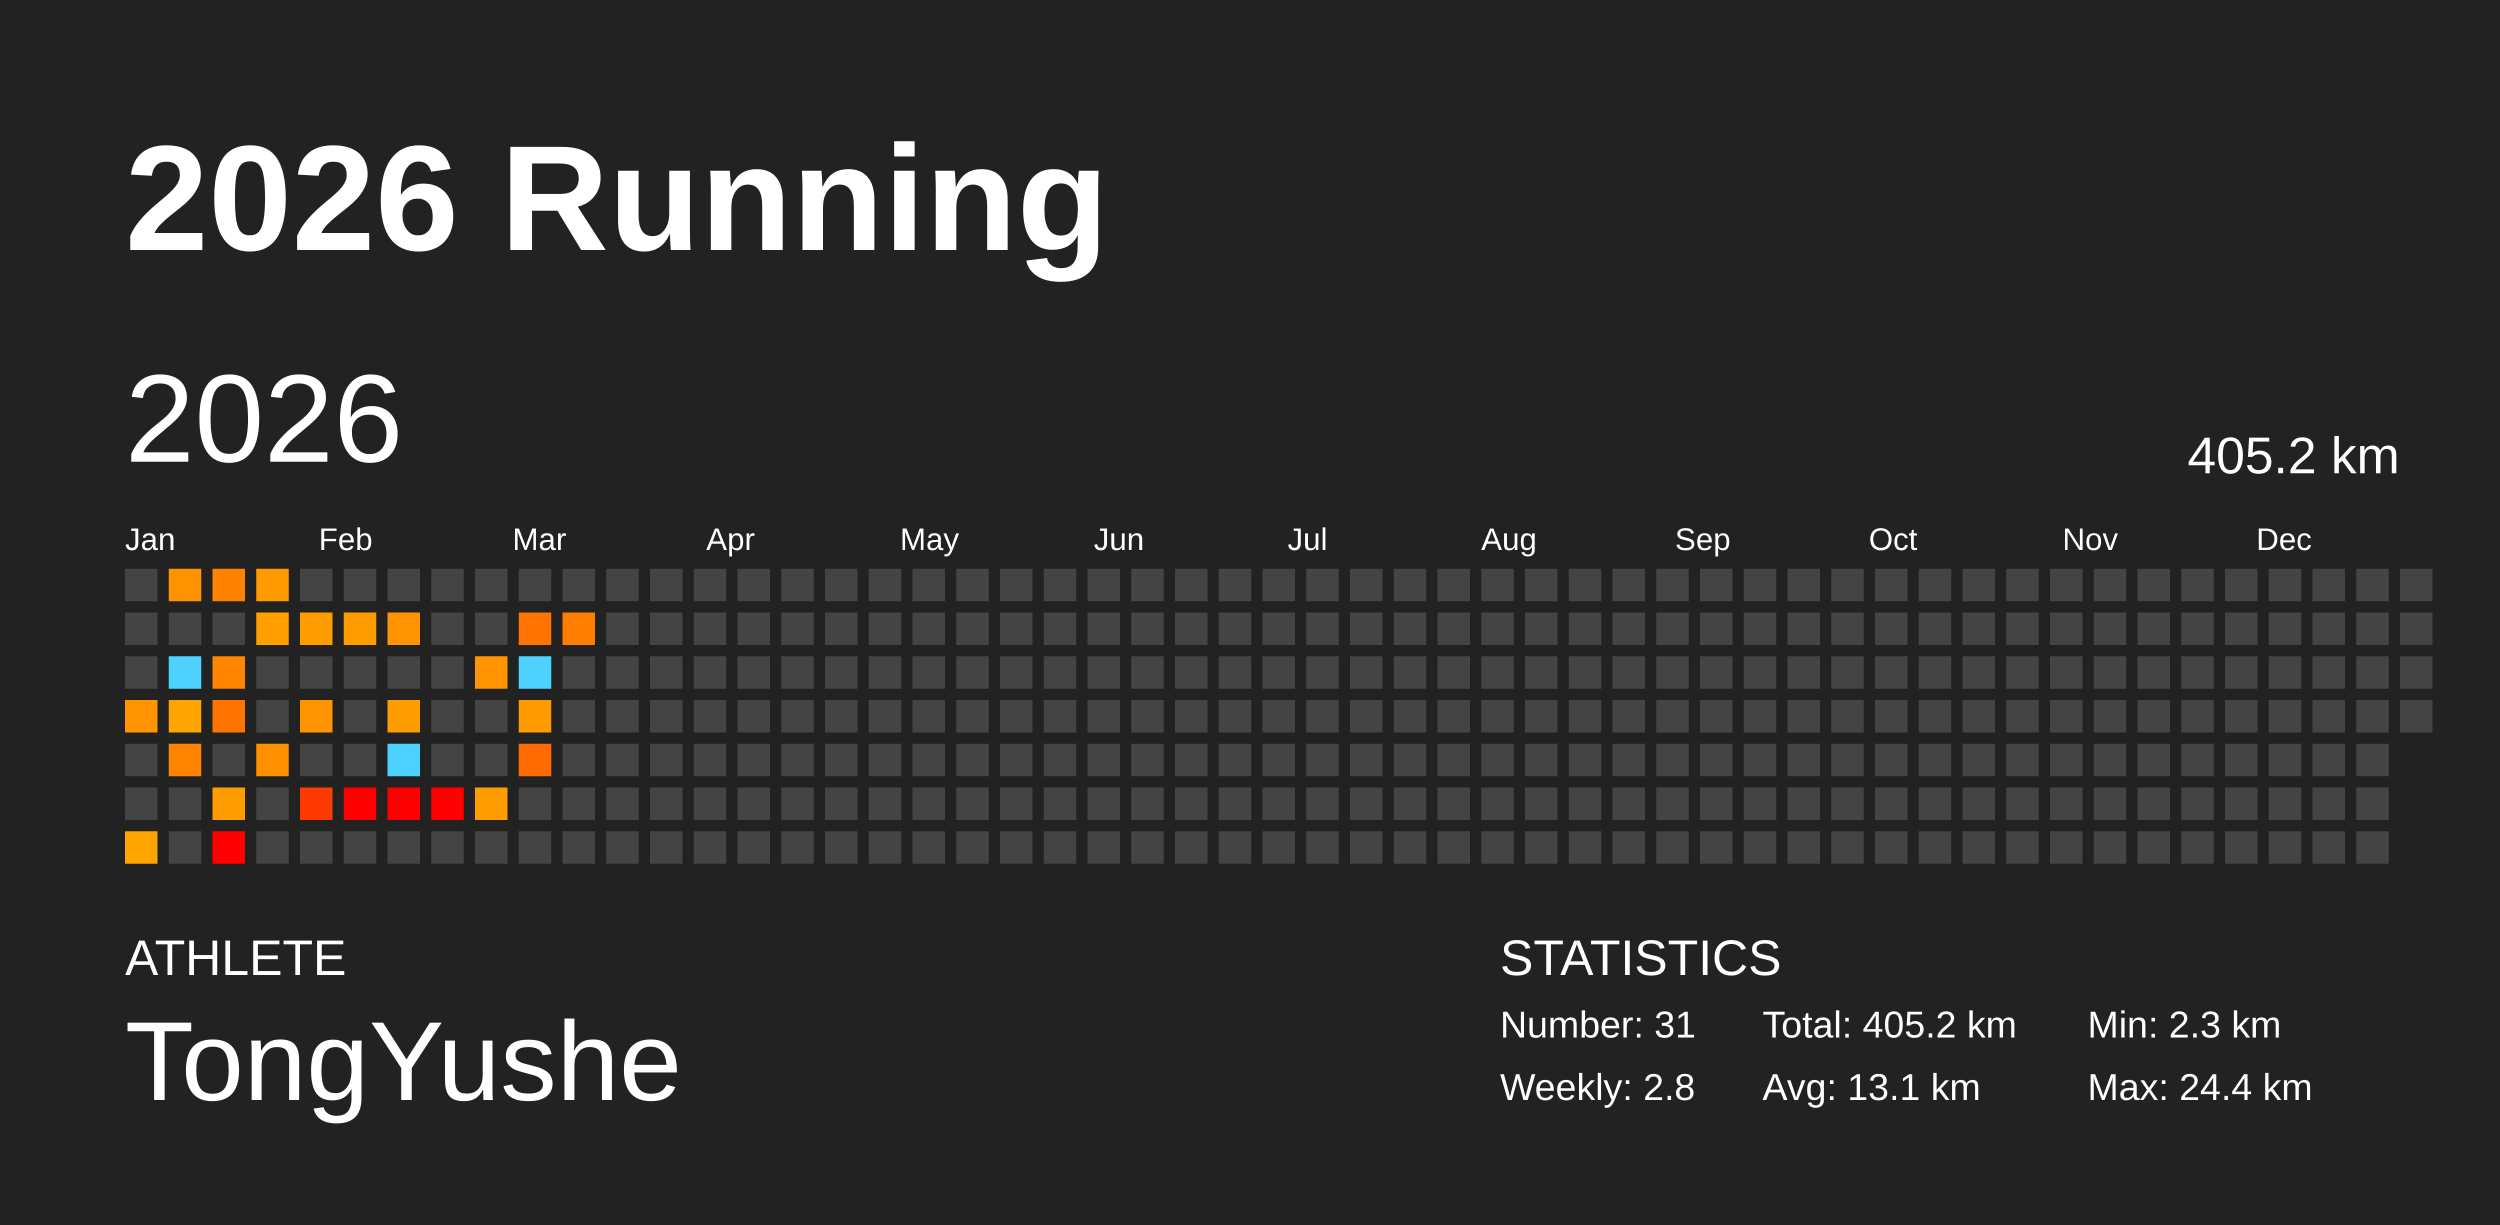
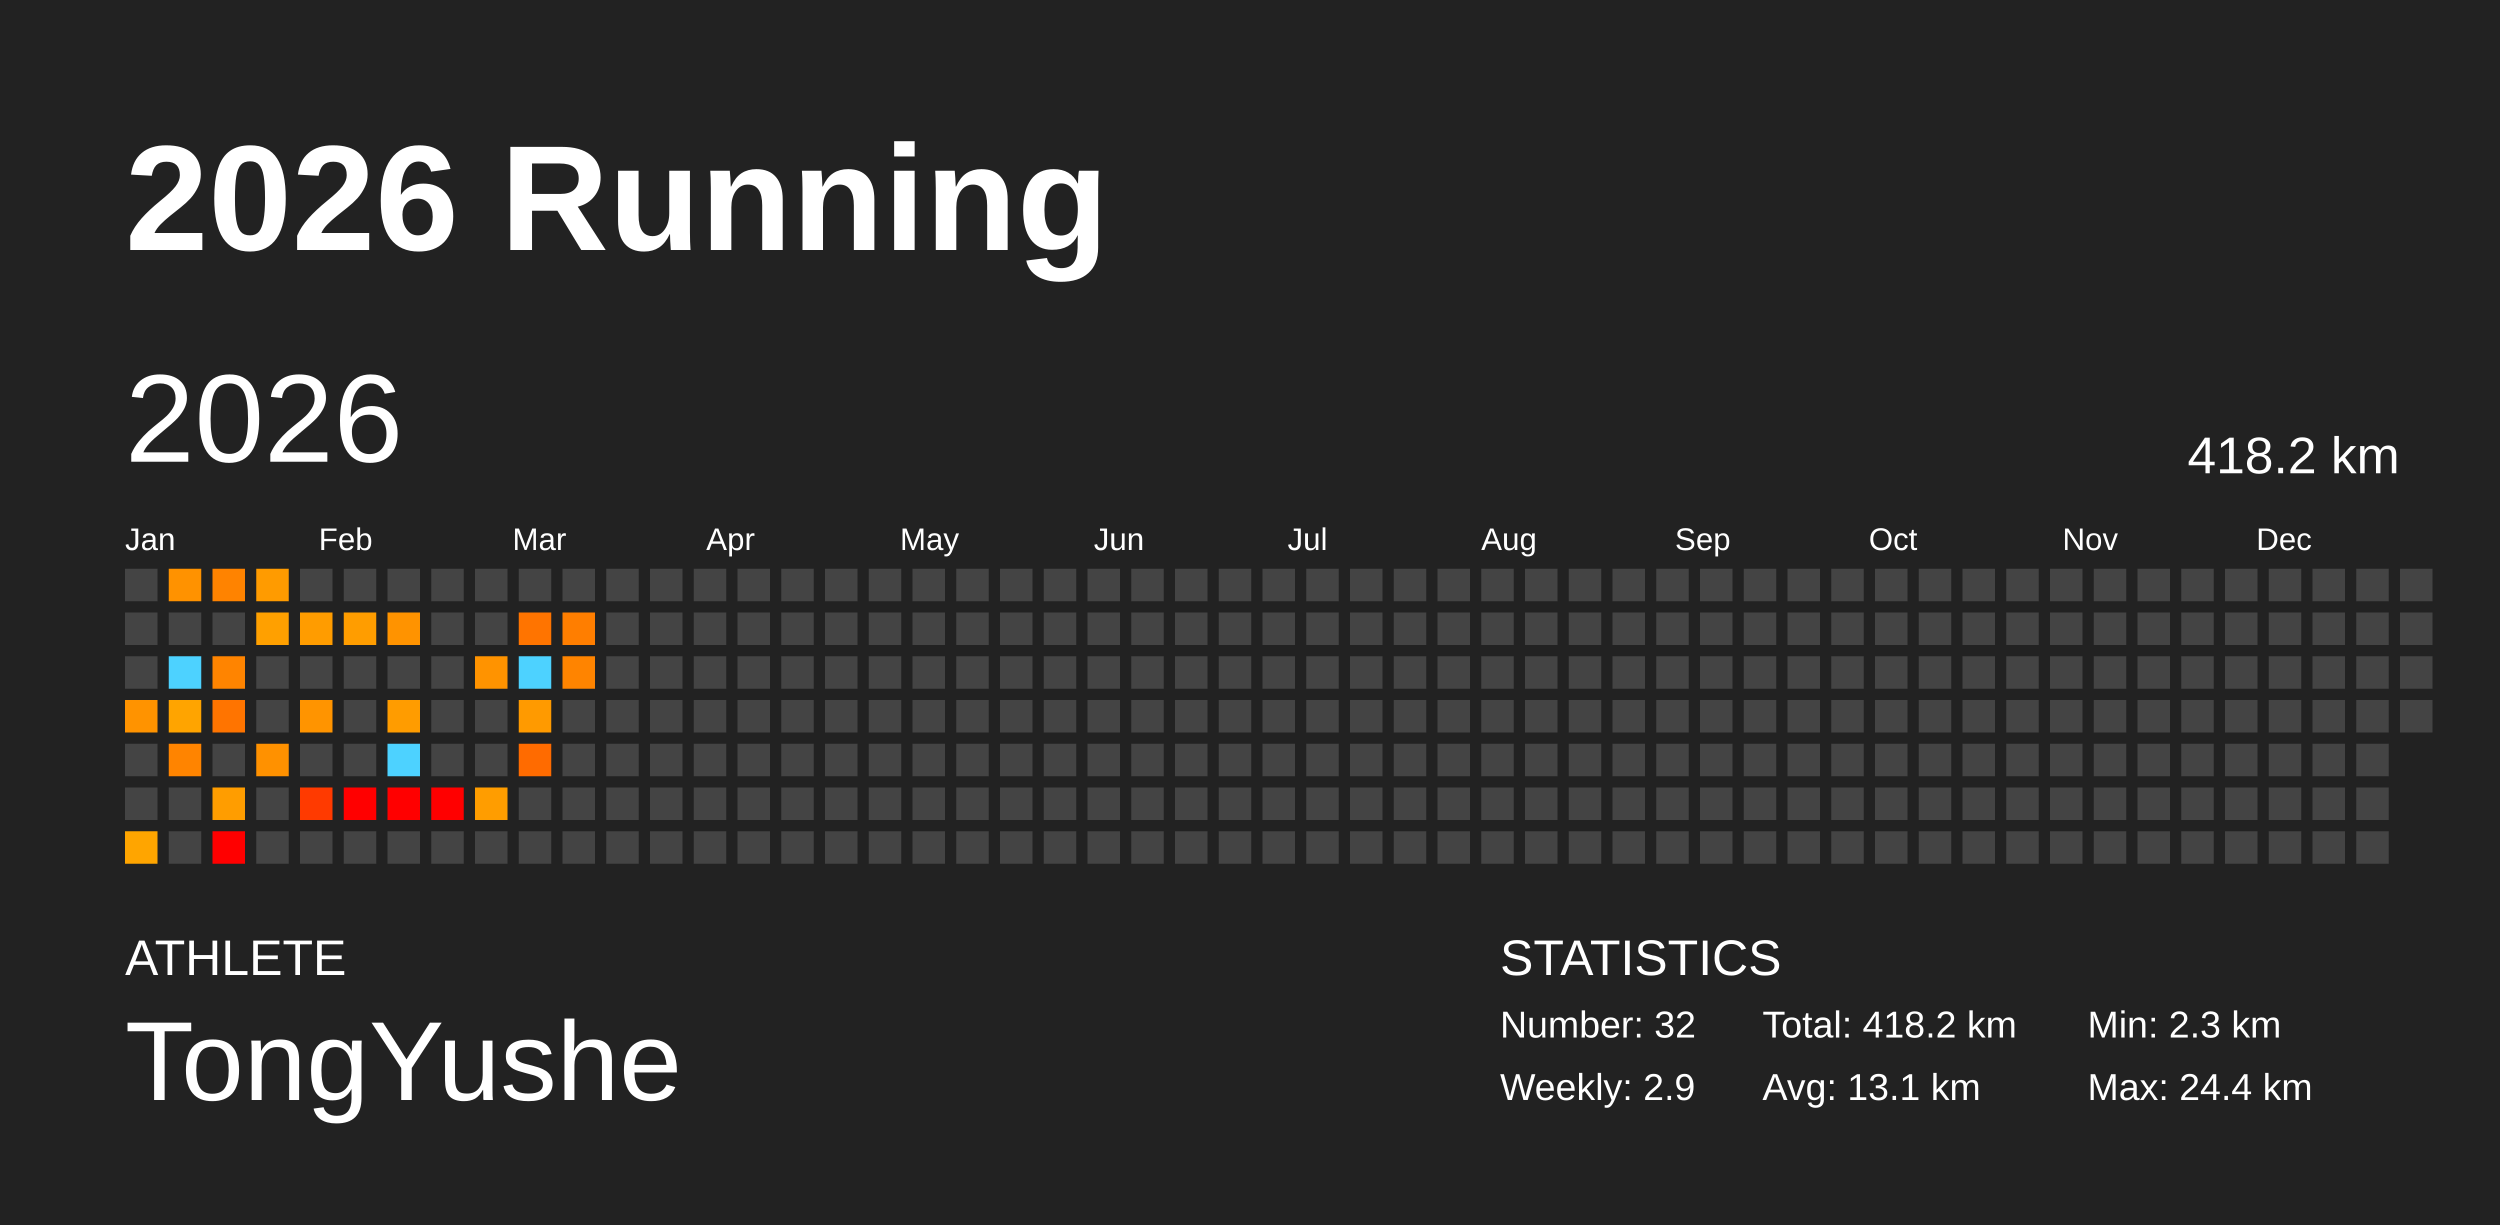
<svg xmlns="http://www.w3.org/2000/svg" baseProfile="full" height="98mm" version="1.1" viewBox="0,0,200,98" width="200mm">
  <defs />
  <rect fill="#222222" height="98" width="200" x="0" y="0" />
  <text fill="#FFFFFF" style="font-size:12px; font-family:Arial; font-weight:bold;" x="10" y="20">2026 Running</text>
  <text fill="#FFFFFF" style="font-size:4px; font-family:Arial" x="10" y="78">ATHLETE</text>
  <text fill="#FFFFFF" style="font-size:9px; font-family:Arial" x="10" y="88">TongYushe</text>
  <text fill="#FFFFFF" style="font-size:4px; font-family:Arial" x="120" y="78">STATISTICS</text>
-   <text fill="#FFFFFF" style="font-size:3px; font-family:Arial" x="120" y="83">Number: 31</text>
-   <text fill="#FFFFFF" style="font-size:3px; font-family:Arial" x="120" y="88">Weekly: 2.8</text>
-   <text fill="#FFFFFF" style="font-size:3px; font-family:Arial" x="141" y="83">Total: 405.2 km</text>
+   <text fill="#FFFFFF" style="font-size:3px; font-family:Arial" x="120" y="83">Number: 32</text>
+   <text fill="#FFFFFF" style="font-size:3px; font-family:Arial" x="120" y="88">Weekly: 2.9</text>
+   <text fill="#FFFFFF" style="font-size:3px; font-family:Arial" x="141" y="83">Total: 418.2 km</text>
  <text fill="#FFFFFF" style="font-size:3px; font-family:Arial" x="141" y="88">Avg: 13.1 km</text>
  <text fill="#FFFFFF" style="font-size:3px; font-family:Arial" x="167" y="83">Min: 2.3 km</text>
  <text fill="#FFFFFF" style="font-size:3px; font-family:Arial" x="167" y="88">Max: 24.4 km</text>
  <text dominant-baseline="hanging" fill="#FFFFFF" style="font-size:10.0px; font-family:Arial;" x="10" y="30">2026</text>
-   <text dominant-baseline="hanging" fill="#FFFFFF" style="font-size:4.125px; font-family:Arial;" x="175" y="35">405.2 km</text>
+   <text dominant-baseline="hanging" fill="#FFFFFF" style="font-size:4.125px; font-family:Arial;" x="175" y="35">418.2 km</text>
  <text fill="#FFFFFF" style="font-size:2.5px; font-family:Arial" x="10.0" y="44">Jan</text>
  <text fill="#FFFFFF" style="font-size:2.5px; font-family:Arial" x="25.5" y="44">Feb</text>
  <text fill="#FFFFFF" style="font-size:2.5px; font-family:Arial" x="41.0" y="44">Mar</text>
  <text fill="#FFFFFF" style="font-size:2.5px; font-family:Arial" x="56.5" y="44">Apr</text>
  <text fill="#FFFFFF" style="font-size:2.5px; font-family:Arial" x="72.0" y="44">May</text>
  <text fill="#FFFFFF" style="font-size:2.5px; font-family:Arial" x="87.5" y="44">Jun</text>
  <text fill="#FFFFFF" style="font-size:2.5px; font-family:Arial" x="103.0" y="44">Jul</text>
  <text fill="#FFFFFF" style="font-size:2.5px; font-family:Arial" x="118.5" y="44">Aug</text>
  <text fill="#FFFFFF" style="font-size:2.5px; font-family:Arial" x="134.0" y="44">Sep</text>
  <text fill="#FFFFFF" style="font-size:2.5px; font-family:Arial" x="149.5" y="44">Oct</text>
  <text fill="#FFFFFF" style="font-size:2.5px; font-family:Arial" x="165.0" y="44">Nov</text>
  <text fill="#FFFFFF" style="font-size:2.5px; font-family:Arial" x="180.5" y="44">Dec</text>
  <rect fill="#444444" height="2.6" width="2.6" x="10.0" y="45.5" />
  <rect fill="#444444" height="2.6" width="2.6" x="10.0" y="49.0" />
  <rect fill="#444444" height="2.6" width="2.6" x="10.0" y="52.5" />
  <rect fill="#ff9300" height="2.6" width="2.6" x="10.0" y="56.0" />
  <rect fill="#444444" height="2.6" width="2.6" x="10.0" y="59.5" />
  <rect fill="#444444" height="2.6" width="2.6" x="10.0" y="63.0" />
  <rect fill="#ffa500" height="2.6" width="2.6" x="10.0" y="66.5" />
  <rect fill="#ff9200" height="2.6" width="2.6" x="13.5" y="45.5" />
  <rect fill="#444444" height="2.6" width="2.6" x="13.5" y="49.0" />
  <rect fill="#4dd2ff" height="2.6" width="2.6" x="13.5" y="52.5" />
  <rect fill="#ffa400" height="2.6" width="2.6" x="13.5" y="56.0" />
  <rect fill="#ff8400" height="2.6" width="2.6" x="13.5" y="59.5" />
  <rect fill="#444444" height="2.6" width="2.6" x="13.5" y="63.0" />
  <rect fill="#444444" height="2.6" width="2.6" x="13.5" y="66.5" />
  <rect fill="#ff8300" height="2.6" width="2.6" x="17.0" y="45.5" />
  <rect fill="#444444" height="2.6" width="2.6" x="17.0" y="49.0" />
  <rect fill="#ff8400" height="2.6" width="2.6" x="17.0" y="52.5" />
  <rect fill="#ff7400" height="2.6" width="2.6" x="17.0" y="56.0" />
  <rect fill="#444444" height="2.6" width="2.6" x="17.0" y="59.5" />
  <rect fill="#ff9d00" height="2.6" width="2.6" x="17.0" y="63.0" />
  <rect fill="red" height="2.6" width="2.6" x="17.0" y="66.5" />
  <rect fill="#ff9b00" height="2.6" width="2.6" x="20.5" y="45.5" />
  <rect fill="#ffa000" height="2.6" width="2.6" x="20.5" y="49.0" />
  <rect fill="#444444" height="2.6" width="2.6" x="20.5" y="52.5" />
  <rect fill="#444444" height="2.6" width="2.6" x="20.5" y="56.0" />
  <rect fill="#ff9100" height="2.6" width="2.6" x="20.5" y="59.5" />
  <rect fill="#444444" height="2.6" width="2.6" x="20.5" y="63.0" />
  <rect fill="#444444" height="2.6" width="2.6" x="20.5" y="66.5" />
  <rect fill="#444444" height="2.6" width="2.6" x="24.0" y="45.5" />
  <rect fill="#ff9c00" height="2.6" width="2.6" x="24.0" y="49.0" />
  <rect fill="#444444" height="2.6" width="2.6" x="24.0" y="52.5" />
  <rect fill="#ff9400" height="2.6" width="2.6" x="24.0" y="56.0" />
  <rect fill="#444444" height="2.6" width="2.6" x="24.0" y="59.5" />
  <rect fill="#ff3a00" height="2.6" width="2.6" x="24.0" y="63.0" />
  <rect fill="#444444" height="2.6" width="2.6" x="24.0" y="66.5" />
  <rect fill="#444444" height="2.6" width="2.6" x="27.5" y="45.5" />
  <rect fill="#ff9d00" height="2.6" width="2.6" x="27.5" y="49.0" />
  <rect fill="#444444" height="2.6" width="2.6" x="27.5" y="52.5" />
  <rect fill="#444444" height="2.6" width="2.6" x="27.5" y="56.0" />
  <rect fill="#444444" height="2.6" width="2.6" x="27.5" y="59.5" />
  <rect fill="red" height="2.6" width="2.6" x="27.5" y="63.0" />
  <rect fill="#444444" height="2.6" width="2.6" x="27.5" y="66.5" />
  <rect fill="#444444" height="2.6" width="2.6" x="31.0" y="45.5" />
  <rect fill="#ff9300" height="2.6" width="2.6" x="31.0" y="49.0" />
  <rect fill="#444444" height="2.6" width="2.6" x="31.0" y="52.5" />
  <rect fill="#ff9c00" height="2.6" width="2.6" x="31.0" y="56.0" />
  <rect fill="#4dd2ff" height="2.6" width="2.6" x="31.0" y="59.5" />
  <rect fill="red" height="2.6" width="2.6" x="31.0" y="63.0" />
  <rect fill="#444444" height="2.6" width="2.6" x="31.0" y="66.5" />
  <rect fill="#444444" height="2.6" width="2.6" x="34.5" y="45.5" />
  <rect fill="#444444" height="2.6" width="2.6" x="34.5" y="49.0" />
  <rect fill="#444444" height="2.6" width="2.6" x="34.5" y="52.5" />
  <rect fill="#444444" height="2.6" width="2.6" x="34.5" y="56.0" />
  <rect fill="#444444" height="2.6" width="2.6" x="34.5" y="59.5" />
  <rect fill="red" height="2.6" width="2.6" x="34.5" y="63.0" />
  <rect fill="#444444" height="2.6" width="2.6" x="34.5" y="66.5" />
  <rect fill="#444444" height="2.6" width="2.6" x="38.0" y="45.5" />
  <rect fill="#444444" height="2.6" width="2.6" x="38.0" y="49.0" />
  <rect fill="#ff9300" height="2.6" width="2.6" x="38.0" y="52.5" />
  <rect fill="#444444" height="2.6" width="2.6" x="38.0" y="56.0" />
  <rect fill="#444444" height="2.6" width="2.6" x="38.0" y="59.5" />
  <rect fill="#ff9d00" height="2.6" width="2.6" x="38.0" y="63.0" />
  <rect fill="#444444" height="2.6" width="2.6" x="38.0" y="66.5" />
  <rect fill="#444444" height="2.6" width="2.6" x="41.5" y="45.5" />
  <rect fill="#ff7400" height="2.6" width="2.6" x="41.5" y="49.0" />
  <rect fill="#4dd2ff" height="2.6" width="2.6" x="41.5" y="52.5" />
  <rect fill="#ff9a00" height="2.6" width="2.6" x="41.5" y="56.0" />
  <rect fill="#ff6b00" height="2.6" width="2.6" x="41.5" y="59.5" />
  <rect fill="#444444" height="2.6" width="2.6" x="41.5" y="63.0" />
  <rect fill="#444444" height="2.6" width="2.6" x="41.5" y="66.5" />
  <rect fill="#444444" height="2.6" width="2.6" x="45.0" y="45.5" />
  <rect fill="#ff7e00" height="2.6" width="2.6" x="45.0" y="49.0" />
-   <rect fill="#444444" height="2.6" width="2.6" x="45.0" y="52.5" />
+   <rect fill="#ff8400" height="2.6" width="2.6" x="45.0" y="52.5" />
  <rect fill="#444444" height="2.6" width="2.6" x="45.0" y="56.0" />
  <rect fill="#444444" height="2.6" width="2.6" x="45.0" y="59.5" />
  <rect fill="#444444" height="2.6" width="2.6" x="45.0" y="63.0" />
  <rect fill="#444444" height="2.6" width="2.6" x="45.0" y="66.5" />
  <rect fill="#444444" height="2.6" width="2.6" x="48.5" y="45.5" />
  <rect fill="#444444" height="2.6" width="2.6" x="48.5" y="49.0" />
  <rect fill="#444444" height="2.6" width="2.6" x="48.5" y="52.5" />
  <rect fill="#444444" height="2.6" width="2.6" x="48.5" y="56.0" />
  <rect fill="#444444" height="2.6" width="2.6" x="48.5" y="59.5" />
  <rect fill="#444444" height="2.6" width="2.6" x="48.5" y="63.0" />
  <rect fill="#444444" height="2.6" width="2.6" x="48.5" y="66.5" />
  <rect fill="#444444" height="2.6" width="2.6" x="52.0" y="45.5" />
  <rect fill="#444444" height="2.6" width="2.6" x="52.0" y="49.0" />
  <rect fill="#444444" height="2.6" width="2.6" x="52.0" y="52.5" />
  <rect fill="#444444" height="2.6" width="2.6" x="52.0" y="56.0" />
  <rect fill="#444444" height="2.6" width="2.6" x="52.0" y="59.5" />
  <rect fill="#444444" height="2.6" width="2.6" x="52.0" y="63.0" />
  <rect fill="#444444" height="2.6" width="2.6" x="52.0" y="66.5" />
  <rect fill="#444444" height="2.6" width="2.6" x="55.5" y="45.5" />
  <rect fill="#444444" height="2.6" width="2.6" x="55.5" y="49.0" />
  <rect fill="#444444" height="2.6" width="2.6" x="55.5" y="52.5" />
  <rect fill="#444444" height="2.6" width="2.6" x="55.5" y="56.0" />
  <rect fill="#444444" height="2.6" width="2.6" x="55.5" y="59.5" />
  <rect fill="#444444" height="2.6" width="2.6" x="55.5" y="63.0" />
  <rect fill="#444444" height="2.6" width="2.6" x="55.5" y="66.5" />
  <rect fill="#444444" height="2.6" width="2.6" x="59.0" y="45.5" />
  <rect fill="#444444" height="2.6" width="2.6" x="59.0" y="49.0" />
  <rect fill="#444444" height="2.6" width="2.6" x="59.0" y="52.5" />
  <rect fill="#444444" height="2.6" width="2.6" x="59.0" y="56.0" />
  <rect fill="#444444" height="2.6" width="2.6" x="59.0" y="59.5" />
  <rect fill="#444444" height="2.6" width="2.6" x="59.0" y="63.0" />
  <rect fill="#444444" height="2.6" width="2.6" x="59.0" y="66.5" />
  <rect fill="#444444" height="2.6" width="2.6" x="62.5" y="45.5" />
  <rect fill="#444444" height="2.6" width="2.6" x="62.5" y="49.0" />
  <rect fill="#444444" height="2.6" width="2.6" x="62.5" y="52.5" />
  <rect fill="#444444" height="2.6" width="2.6" x="62.5" y="56.0" />
  <rect fill="#444444" height="2.6" width="2.6" x="62.5" y="59.5" />
  <rect fill="#444444" height="2.6" width="2.6" x="62.5" y="63.0" />
  <rect fill="#444444" height="2.6" width="2.6" x="62.5" y="66.5" />
  <rect fill="#444444" height="2.6" width="2.6" x="66.0" y="45.5" />
  <rect fill="#444444" height="2.6" width="2.6" x="66.0" y="49.0" />
  <rect fill="#444444" height="2.6" width="2.6" x="66.0" y="52.5" />
  <rect fill="#444444" height="2.6" width="2.6" x="66.0" y="56.0" />
  <rect fill="#444444" height="2.6" width="2.6" x="66.0" y="59.5" />
  <rect fill="#444444" height="2.6" width="2.6" x="66.0" y="63.0" />
  <rect fill="#444444" height="2.6" width="2.6" x="66.0" y="66.5" />
  <rect fill="#444444" height="2.6" width="2.6" x="69.5" y="45.5" />
  <rect fill="#444444" height="2.6" width="2.6" x="69.5" y="49.0" />
  <rect fill="#444444" height="2.6" width="2.6" x="69.5" y="52.5" />
  <rect fill="#444444" height="2.6" width="2.6" x="69.5" y="56.0" />
  <rect fill="#444444" height="2.6" width="2.6" x="69.5" y="59.5" />
  <rect fill="#444444" height="2.6" width="2.6" x="69.5" y="63.0" />
  <rect fill="#444444" height="2.6" width="2.6" x="69.5" y="66.5" />
  <rect fill="#444444" height="2.6" width="2.6" x="73.0" y="45.5" />
  <rect fill="#444444" height="2.6" width="2.6" x="73.0" y="49.0" />
  <rect fill="#444444" height="2.6" width="2.6" x="73.0" y="52.5" />
  <rect fill="#444444" height="2.6" width="2.6" x="73.0" y="56.0" />
  <rect fill="#444444" height="2.6" width="2.6" x="73.0" y="59.5" />
  <rect fill="#444444" height="2.6" width="2.6" x="73.0" y="63.0" />
  <rect fill="#444444" height="2.6" width="2.6" x="73.0" y="66.5" />
  <rect fill="#444444" height="2.6" width="2.6" x="76.5" y="45.5" />
  <rect fill="#444444" height="2.6" width="2.6" x="76.5" y="49.0" />
  <rect fill="#444444" height="2.6" width="2.6" x="76.5" y="52.5" />
  <rect fill="#444444" height="2.6" width="2.6" x="76.5" y="56.0" />
  <rect fill="#444444" height="2.6" width="2.6" x="76.5" y="59.5" />
  <rect fill="#444444" height="2.6" width="2.6" x="76.5" y="63.0" />
  <rect fill="#444444" height="2.6" width="2.6" x="76.5" y="66.5" />
  <rect fill="#444444" height="2.6" width="2.6" x="80.0" y="45.5" />
  <rect fill="#444444" height="2.6" width="2.6" x="80.0" y="49.0" />
  <rect fill="#444444" height="2.6" width="2.6" x="80.0" y="52.5" />
  <rect fill="#444444" height="2.6" width="2.6" x="80.0" y="56.0" />
  <rect fill="#444444" height="2.6" width="2.6" x="80.0" y="59.5" />
  <rect fill="#444444" height="2.6" width="2.6" x="80.0" y="63.0" />
  <rect fill="#444444" height="2.6" width="2.6" x="80.0" y="66.5" />
  <rect fill="#444444" height="2.6" width="2.6" x="83.5" y="45.5" />
  <rect fill="#444444" height="2.6" width="2.6" x="83.5" y="49.0" />
  <rect fill="#444444" height="2.6" width="2.6" x="83.5" y="52.5" />
  <rect fill="#444444" height="2.6" width="2.6" x="83.5" y="56.0" />
  <rect fill="#444444" height="2.6" width="2.6" x="83.5" y="59.5" />
  <rect fill="#444444" height="2.6" width="2.6" x="83.5" y="63.0" />
  <rect fill="#444444" height="2.6" width="2.6" x="83.5" y="66.5" />
  <rect fill="#444444" height="2.6" width="2.6" x="87.0" y="45.5" />
  <rect fill="#444444" height="2.6" width="2.6" x="87.0" y="49.0" />
  <rect fill="#444444" height="2.6" width="2.6" x="87.0" y="52.5" />
  <rect fill="#444444" height="2.6" width="2.6" x="87.0" y="56.0" />
  <rect fill="#444444" height="2.6" width="2.6" x="87.0" y="59.5" />
  <rect fill="#444444" height="2.6" width="2.6" x="87.0" y="63.0" />
  <rect fill="#444444" height="2.6" width="2.6" x="87.0" y="66.5" />
  <rect fill="#444444" height="2.6" width="2.6" x="90.5" y="45.5" />
  <rect fill="#444444" height="2.6" width="2.6" x="90.5" y="49.0" />
  <rect fill="#444444" height="2.6" width="2.6" x="90.5" y="52.5" />
  <rect fill="#444444" height="2.6" width="2.6" x="90.5" y="56.0" />
  <rect fill="#444444" height="2.6" width="2.6" x="90.5" y="59.5" />
  <rect fill="#444444" height="2.6" width="2.6" x="90.5" y="63.0" />
  <rect fill="#444444" height="2.6" width="2.6" x="90.5" y="66.5" />
  <rect fill="#444444" height="2.6" width="2.6" x="94.0" y="45.5" />
  <rect fill="#444444" height="2.6" width="2.6" x="94.0" y="49.0" />
  <rect fill="#444444" height="2.6" width="2.6" x="94.0" y="52.5" />
  <rect fill="#444444" height="2.6" width="2.6" x="94.0" y="56.0" />
  <rect fill="#444444" height="2.6" width="2.6" x="94.0" y="59.5" />
  <rect fill="#444444" height="2.6" width="2.6" x="94.0" y="63.0" />
  <rect fill="#444444" height="2.6" width="2.6" x="94.0" y="66.5" />
  <rect fill="#444444" height="2.6" width="2.6" x="97.5" y="45.5" />
  <rect fill="#444444" height="2.6" width="2.6" x="97.5" y="49.0" />
  <rect fill="#444444" height="2.6" width="2.6" x="97.5" y="52.5" />
  <rect fill="#444444" height="2.6" width="2.6" x="97.5" y="56.0" />
  <rect fill="#444444" height="2.6" width="2.6" x="97.5" y="59.5" />
  <rect fill="#444444" height="2.6" width="2.6" x="97.5" y="63.0" />
  <rect fill="#444444" height="2.6" width="2.6" x="97.5" y="66.5" />
  <rect fill="#444444" height="2.6" width="2.6" x="101.0" y="45.5" />
  <rect fill="#444444" height="2.6" width="2.6" x="101.0" y="49.0" />
  <rect fill="#444444" height="2.6" width="2.6" x="101.0" y="52.5" />
  <rect fill="#444444" height="2.6" width="2.6" x="101.0" y="56.0" />
  <rect fill="#444444" height="2.6" width="2.6" x="101.0" y="59.5" />
  <rect fill="#444444" height="2.6" width="2.6" x="101.0" y="63.0" />
  <rect fill="#444444" height="2.6" width="2.6" x="101.0" y="66.5" />
  <rect fill="#444444" height="2.6" width="2.6" x="104.5" y="45.5" />
  <rect fill="#444444" height="2.6" width="2.6" x="104.5" y="49.0" />
  <rect fill="#444444" height="2.6" width="2.6" x="104.5" y="52.5" />
  <rect fill="#444444" height="2.6" width="2.6" x="104.5" y="56.0" />
  <rect fill="#444444" height="2.6" width="2.6" x="104.5" y="59.5" />
  <rect fill="#444444" height="2.6" width="2.6" x="104.5" y="63.0" />
  <rect fill="#444444" height="2.6" width="2.6" x="104.5" y="66.5" />
  <rect fill="#444444" height="2.6" width="2.6" x="108.0" y="45.5" />
  <rect fill="#444444" height="2.6" width="2.6" x="108.0" y="49.0" />
  <rect fill="#444444" height="2.6" width="2.6" x="108.0" y="52.5" />
  <rect fill="#444444" height="2.6" width="2.6" x="108.0" y="56.0" />
  <rect fill="#444444" height="2.6" width="2.6" x="108.0" y="59.5" />
  <rect fill="#444444" height="2.6" width="2.6" x="108.0" y="63.0" />
  <rect fill="#444444" height="2.6" width="2.6" x="108.0" y="66.5" />
  <rect fill="#444444" height="2.6" width="2.6" x="111.5" y="45.5" />
  <rect fill="#444444" height="2.6" width="2.6" x="111.5" y="49.0" />
  <rect fill="#444444" height="2.6" width="2.6" x="111.5" y="52.5" />
  <rect fill="#444444" height="2.6" width="2.6" x="111.5" y="56.0" />
  <rect fill="#444444" height="2.6" width="2.6" x="111.5" y="59.5" />
  <rect fill="#444444" height="2.6" width="2.6" x="111.5" y="63.0" />
  <rect fill="#444444" height="2.6" width="2.6" x="111.5" y="66.5" />
  <rect fill="#444444" height="2.6" width="2.6" x="115.0" y="45.5" />
  <rect fill="#444444" height="2.6" width="2.6" x="115.0" y="49.0" />
  <rect fill="#444444" height="2.6" width="2.6" x="115.0" y="52.5" />
  <rect fill="#444444" height="2.6" width="2.6" x="115.0" y="56.0" />
  <rect fill="#444444" height="2.6" width="2.6" x="115.0" y="59.5" />
  <rect fill="#444444" height="2.6" width="2.6" x="115.0" y="63.0" />
  <rect fill="#444444" height="2.6" width="2.6" x="115.0" y="66.5" />
  <rect fill="#444444" height="2.6" width="2.6" x="118.5" y="45.5" />
  <rect fill="#444444" height="2.6" width="2.6" x="118.5" y="49.0" />
  <rect fill="#444444" height="2.6" width="2.6" x="118.5" y="52.5" />
  <rect fill="#444444" height="2.6" width="2.6" x="118.5" y="56.0" />
  <rect fill="#444444" height="2.6" width="2.6" x="118.5" y="59.5" />
  <rect fill="#444444" height="2.6" width="2.6" x="118.5" y="63.0" />
  <rect fill="#444444" height="2.6" width="2.6" x="118.5" y="66.5" />
  <rect fill="#444444" height="2.6" width="2.6" x="122.0" y="45.5" />
  <rect fill="#444444" height="2.6" width="2.6" x="122.0" y="49.0" />
  <rect fill="#444444" height="2.6" width="2.6" x="122.0" y="52.5" />
  <rect fill="#444444" height="2.6" width="2.6" x="122.0" y="56.0" />
  <rect fill="#444444" height="2.6" width="2.6" x="122.0" y="59.5" />
  <rect fill="#444444" height="2.6" width="2.6" x="122.0" y="63.0" />
  <rect fill="#444444" height="2.6" width="2.6" x="122.0" y="66.5" />
  <rect fill="#444444" height="2.6" width="2.6" x="125.5" y="45.5" />
  <rect fill="#444444" height="2.6" width="2.6" x="125.5" y="49.0" />
  <rect fill="#444444" height="2.6" width="2.6" x="125.5" y="52.5" />
  <rect fill="#444444" height="2.6" width="2.6" x="125.5" y="56.0" />
  <rect fill="#444444" height="2.6" width="2.6" x="125.5" y="59.5" />
  <rect fill="#444444" height="2.6" width="2.6" x="125.5" y="63.0" />
  <rect fill="#444444" height="2.6" width="2.6" x="125.5" y="66.5" />
  <rect fill="#444444" height="2.6" width="2.6" x="129.0" y="45.5" />
  <rect fill="#444444" height="2.6" width="2.6" x="129.0" y="49.0" />
  <rect fill="#444444" height="2.6" width="2.6" x="129.0" y="52.5" />
  <rect fill="#444444" height="2.6" width="2.6" x="129.0" y="56.0" />
  <rect fill="#444444" height="2.6" width="2.6" x="129.0" y="59.5" />
  <rect fill="#444444" height="2.6" width="2.6" x="129.0" y="63.0" />
  <rect fill="#444444" height="2.6" width="2.6" x="129.0" y="66.5" />
  <rect fill="#444444" height="2.6" width="2.6" x="132.5" y="45.5" />
  <rect fill="#444444" height="2.6" width="2.6" x="132.5" y="49.0" />
  <rect fill="#444444" height="2.6" width="2.6" x="132.5" y="52.5" />
  <rect fill="#444444" height="2.6" width="2.6" x="132.5" y="56.0" />
  <rect fill="#444444" height="2.6" width="2.6" x="132.5" y="59.5" />
  <rect fill="#444444" height="2.6" width="2.6" x="132.5" y="63.0" />
  <rect fill="#444444" height="2.6" width="2.6" x="132.5" y="66.5" />
  <rect fill="#444444" height="2.6" width="2.6" x="136.0" y="45.5" />
  <rect fill="#444444" height="2.6" width="2.6" x="136.0" y="49.0" />
  <rect fill="#444444" height="2.6" width="2.6" x="136.0" y="52.5" />
  <rect fill="#444444" height="2.6" width="2.6" x="136.0" y="56.0" />
  <rect fill="#444444" height="2.6" width="2.6" x="136.0" y="59.5" />
  <rect fill="#444444" height="2.6" width="2.6" x="136.0" y="63.0" />
  <rect fill="#444444" height="2.6" width="2.6" x="136.0" y="66.5" />
  <rect fill="#444444" height="2.6" width="2.6" x="139.5" y="45.5" />
  <rect fill="#444444" height="2.6" width="2.6" x="139.5" y="49.0" />
  <rect fill="#444444" height="2.6" width="2.6" x="139.5" y="52.5" />
  <rect fill="#444444" height="2.6" width="2.6" x="139.5" y="56.0" />
  <rect fill="#444444" height="2.6" width="2.6" x="139.5" y="59.5" />
  <rect fill="#444444" height="2.6" width="2.6" x="139.5" y="63.0" />
  <rect fill="#444444" height="2.6" width="2.6" x="139.5" y="66.5" />
  <rect fill="#444444" height="2.6" width="2.6" x="143.0" y="45.5" />
  <rect fill="#444444" height="2.6" width="2.6" x="143.0" y="49.0" />
  <rect fill="#444444" height="2.6" width="2.6" x="143.0" y="52.5" />
  <rect fill="#444444" height="2.6" width="2.6" x="143.0" y="56.0" />
  <rect fill="#444444" height="2.6" width="2.6" x="143.0" y="59.5" />
  <rect fill="#444444" height="2.6" width="2.6" x="143.0" y="63.0" />
  <rect fill="#444444" height="2.6" width="2.6" x="143.0" y="66.5" />
  <rect fill="#444444" height="2.6" width="2.6" x="146.5" y="45.5" />
  <rect fill="#444444" height="2.6" width="2.6" x="146.5" y="49.0" />
  <rect fill="#444444" height="2.6" width="2.6" x="146.5" y="52.5" />
  <rect fill="#444444" height="2.6" width="2.6" x="146.5" y="56.0" />
  <rect fill="#444444" height="2.6" width="2.6" x="146.5" y="59.5" />
  <rect fill="#444444" height="2.6" width="2.6" x="146.5" y="63.0" />
  <rect fill="#444444" height="2.6" width="2.6" x="146.5" y="66.5" />
  <rect fill="#444444" height="2.6" width="2.6" x="150.0" y="45.5" />
  <rect fill="#444444" height="2.6" width="2.6" x="150.0" y="49.0" />
  <rect fill="#444444" height="2.6" width="2.6" x="150.0" y="52.5" />
  <rect fill="#444444" height="2.6" width="2.6" x="150.0" y="56.0" />
  <rect fill="#444444" height="2.6" width="2.6" x="150.0" y="59.5" />
  <rect fill="#444444" height="2.6" width="2.6" x="150.0" y="63.0" />
  <rect fill="#444444" height="2.6" width="2.6" x="150.0" y="66.5" />
  <rect fill="#444444" height="2.6" width="2.6" x="153.5" y="45.5" />
  <rect fill="#444444" height="2.6" width="2.6" x="153.5" y="49.0" />
  <rect fill="#444444" height="2.6" width="2.6" x="153.5" y="52.5" />
  <rect fill="#444444" height="2.6" width="2.6" x="153.5" y="56.0" />
  <rect fill="#444444" height="2.6" width="2.6" x="153.5" y="59.5" />
  <rect fill="#444444" height="2.6" width="2.6" x="153.5" y="63.0" />
  <rect fill="#444444" height="2.6" width="2.6" x="153.5" y="66.5" />
  <rect fill="#444444" height="2.6" width="2.6" x="157.0" y="45.5" />
  <rect fill="#444444" height="2.6" width="2.6" x="157.0" y="49.0" />
  <rect fill="#444444" height="2.6" width="2.6" x="157.0" y="52.5" />
  <rect fill="#444444" height="2.6" width="2.6" x="157.0" y="56.0" />
  <rect fill="#444444" height="2.6" width="2.6" x="157.0" y="59.5" />
  <rect fill="#444444" height="2.6" width="2.6" x="157.0" y="63.0" />
  <rect fill="#444444" height="2.6" width="2.6" x="157.0" y="66.5" />
  <rect fill="#444444" height="2.6" width="2.6" x="160.5" y="45.5" />
  <rect fill="#444444" height="2.6" width="2.6" x="160.5" y="49.0" />
  <rect fill="#444444" height="2.6" width="2.6" x="160.5" y="52.5" />
  <rect fill="#444444" height="2.6" width="2.6" x="160.5" y="56.0" />
  <rect fill="#444444" height="2.6" width="2.6" x="160.5" y="59.5" />
  <rect fill="#444444" height="2.6" width="2.6" x="160.5" y="63.0" />
  <rect fill="#444444" height="2.6" width="2.6" x="160.5" y="66.5" />
  <rect fill="#444444" height="2.6" width="2.6" x="164.0" y="45.5" />
  <rect fill="#444444" height="2.6" width="2.6" x="164.0" y="49.0" />
  <rect fill="#444444" height="2.6" width="2.6" x="164.0" y="52.5" />
  <rect fill="#444444" height="2.6" width="2.6" x="164.0" y="56.0" />
  <rect fill="#444444" height="2.6" width="2.6" x="164.0" y="59.5" />
  <rect fill="#444444" height="2.6" width="2.6" x="164.0" y="63.0" />
  <rect fill="#444444" height="2.6" width="2.6" x="164.0" y="66.5" />
  <rect fill="#444444" height="2.6" width="2.6" x="167.5" y="45.5" />
  <rect fill="#444444" height="2.6" width="2.6" x="167.5" y="49.0" />
  <rect fill="#444444" height="2.6" width="2.6" x="167.5" y="52.5" />
  <rect fill="#444444" height="2.6" width="2.6" x="167.5" y="56.0" />
  <rect fill="#444444" height="2.6" width="2.6" x="167.5" y="59.5" />
  <rect fill="#444444" height="2.6" width="2.6" x="167.5" y="63.0" />
  <rect fill="#444444" height="2.6" width="2.6" x="167.5" y="66.5" />
  <rect fill="#444444" height="2.6" width="2.6" x="171.0" y="45.5" />
  <rect fill="#444444" height="2.6" width="2.6" x="171.0" y="49.0" />
  <rect fill="#444444" height="2.6" width="2.6" x="171.0" y="52.5" />
  <rect fill="#444444" height="2.6" width="2.6" x="171.0" y="56.0" />
  <rect fill="#444444" height="2.6" width="2.6" x="171.0" y="59.5" />
  <rect fill="#444444" height="2.6" width="2.6" x="171.0" y="63.0" />
  <rect fill="#444444" height="2.6" width="2.6" x="171.0" y="66.5" />
  <rect fill="#444444" height="2.6" width="2.6" x="174.5" y="45.5" />
  <rect fill="#444444" height="2.6" width="2.6" x="174.5" y="49.0" />
  <rect fill="#444444" height="2.6" width="2.6" x="174.5" y="52.5" />
  <rect fill="#444444" height="2.6" width="2.6" x="174.5" y="56.0" />
  <rect fill="#444444" height="2.6" width="2.6" x="174.5" y="59.5" />
  <rect fill="#444444" height="2.6" width="2.6" x="174.5" y="63.0" />
  <rect fill="#444444" height="2.6" width="2.6" x="174.5" y="66.5" />
  <rect fill="#444444" height="2.6" width="2.6" x="178.0" y="45.5" />
  <rect fill="#444444" height="2.6" width="2.6" x="178.0" y="49.0" />
  <rect fill="#444444" height="2.6" width="2.6" x="178.0" y="52.5" />
  <rect fill="#444444" height="2.6" width="2.6" x="178.0" y="56.0" />
  <rect fill="#444444" height="2.6" width="2.6" x="178.0" y="59.5" />
  <rect fill="#444444" height="2.6" width="2.6" x="178.0" y="63.0" />
  <rect fill="#444444" height="2.6" width="2.6" x="178.0" y="66.5" />
  <rect fill="#444444" height="2.6" width="2.6" x="181.5" y="45.5" />
  <rect fill="#444444" height="2.6" width="2.6" x="181.5" y="49.0" />
  <rect fill="#444444" height="2.6" width="2.6" x="181.5" y="52.5" />
  <rect fill="#444444" height="2.6" width="2.6" x="181.5" y="56.0" />
  <rect fill="#444444" height="2.6" width="2.6" x="181.5" y="59.5" />
  <rect fill="#444444" height="2.6" width="2.6" x="181.5" y="63.0" />
  <rect fill="#444444" height="2.6" width="2.6" x="181.5" y="66.5" />
  <rect fill="#444444" height="2.6" width="2.6" x="185.0" y="45.5" />
  <rect fill="#444444" height="2.6" width="2.6" x="185.0" y="49.0" />
  <rect fill="#444444" height="2.6" width="2.6" x="185.0" y="52.5" />
  <rect fill="#444444" height="2.6" width="2.6" x="185.0" y="56.0" />
  <rect fill="#444444" height="2.6" width="2.6" x="185.0" y="59.5" />
  <rect fill="#444444" height="2.6" width="2.6" x="185.0" y="63.0" />
  <rect fill="#444444" height="2.6" width="2.6" x="185.0" y="66.5" />
  <rect fill="#444444" height="2.6" width="2.6" x="188.5" y="45.5" />
  <rect fill="#444444" height="2.6" width="2.6" x="188.5" y="49.0" />
  <rect fill="#444444" height="2.6" width="2.6" x="188.5" y="52.5" />
  <rect fill="#444444" height="2.6" width="2.6" x="188.5" y="56.0" />
  <rect fill="#444444" height="2.6" width="2.6" x="188.5" y="59.5" />
  <rect fill="#444444" height="2.6" width="2.6" x="188.5" y="63.0" />
  <rect fill="#444444" height="2.6" width="2.6" x="188.5" y="66.5" />
  <rect fill="#444444" height="2.6" width="2.6" x="192.0" y="45.5" />
  <rect fill="#444444" height="2.6" width="2.6" x="192.0" y="49.0" />
  <rect fill="#444444" height="2.6" width="2.6" x="192.0" y="52.5" />
  <rect fill="#444444" height="2.6" width="2.6" x="192.0" y="56.0" />
</svg>
